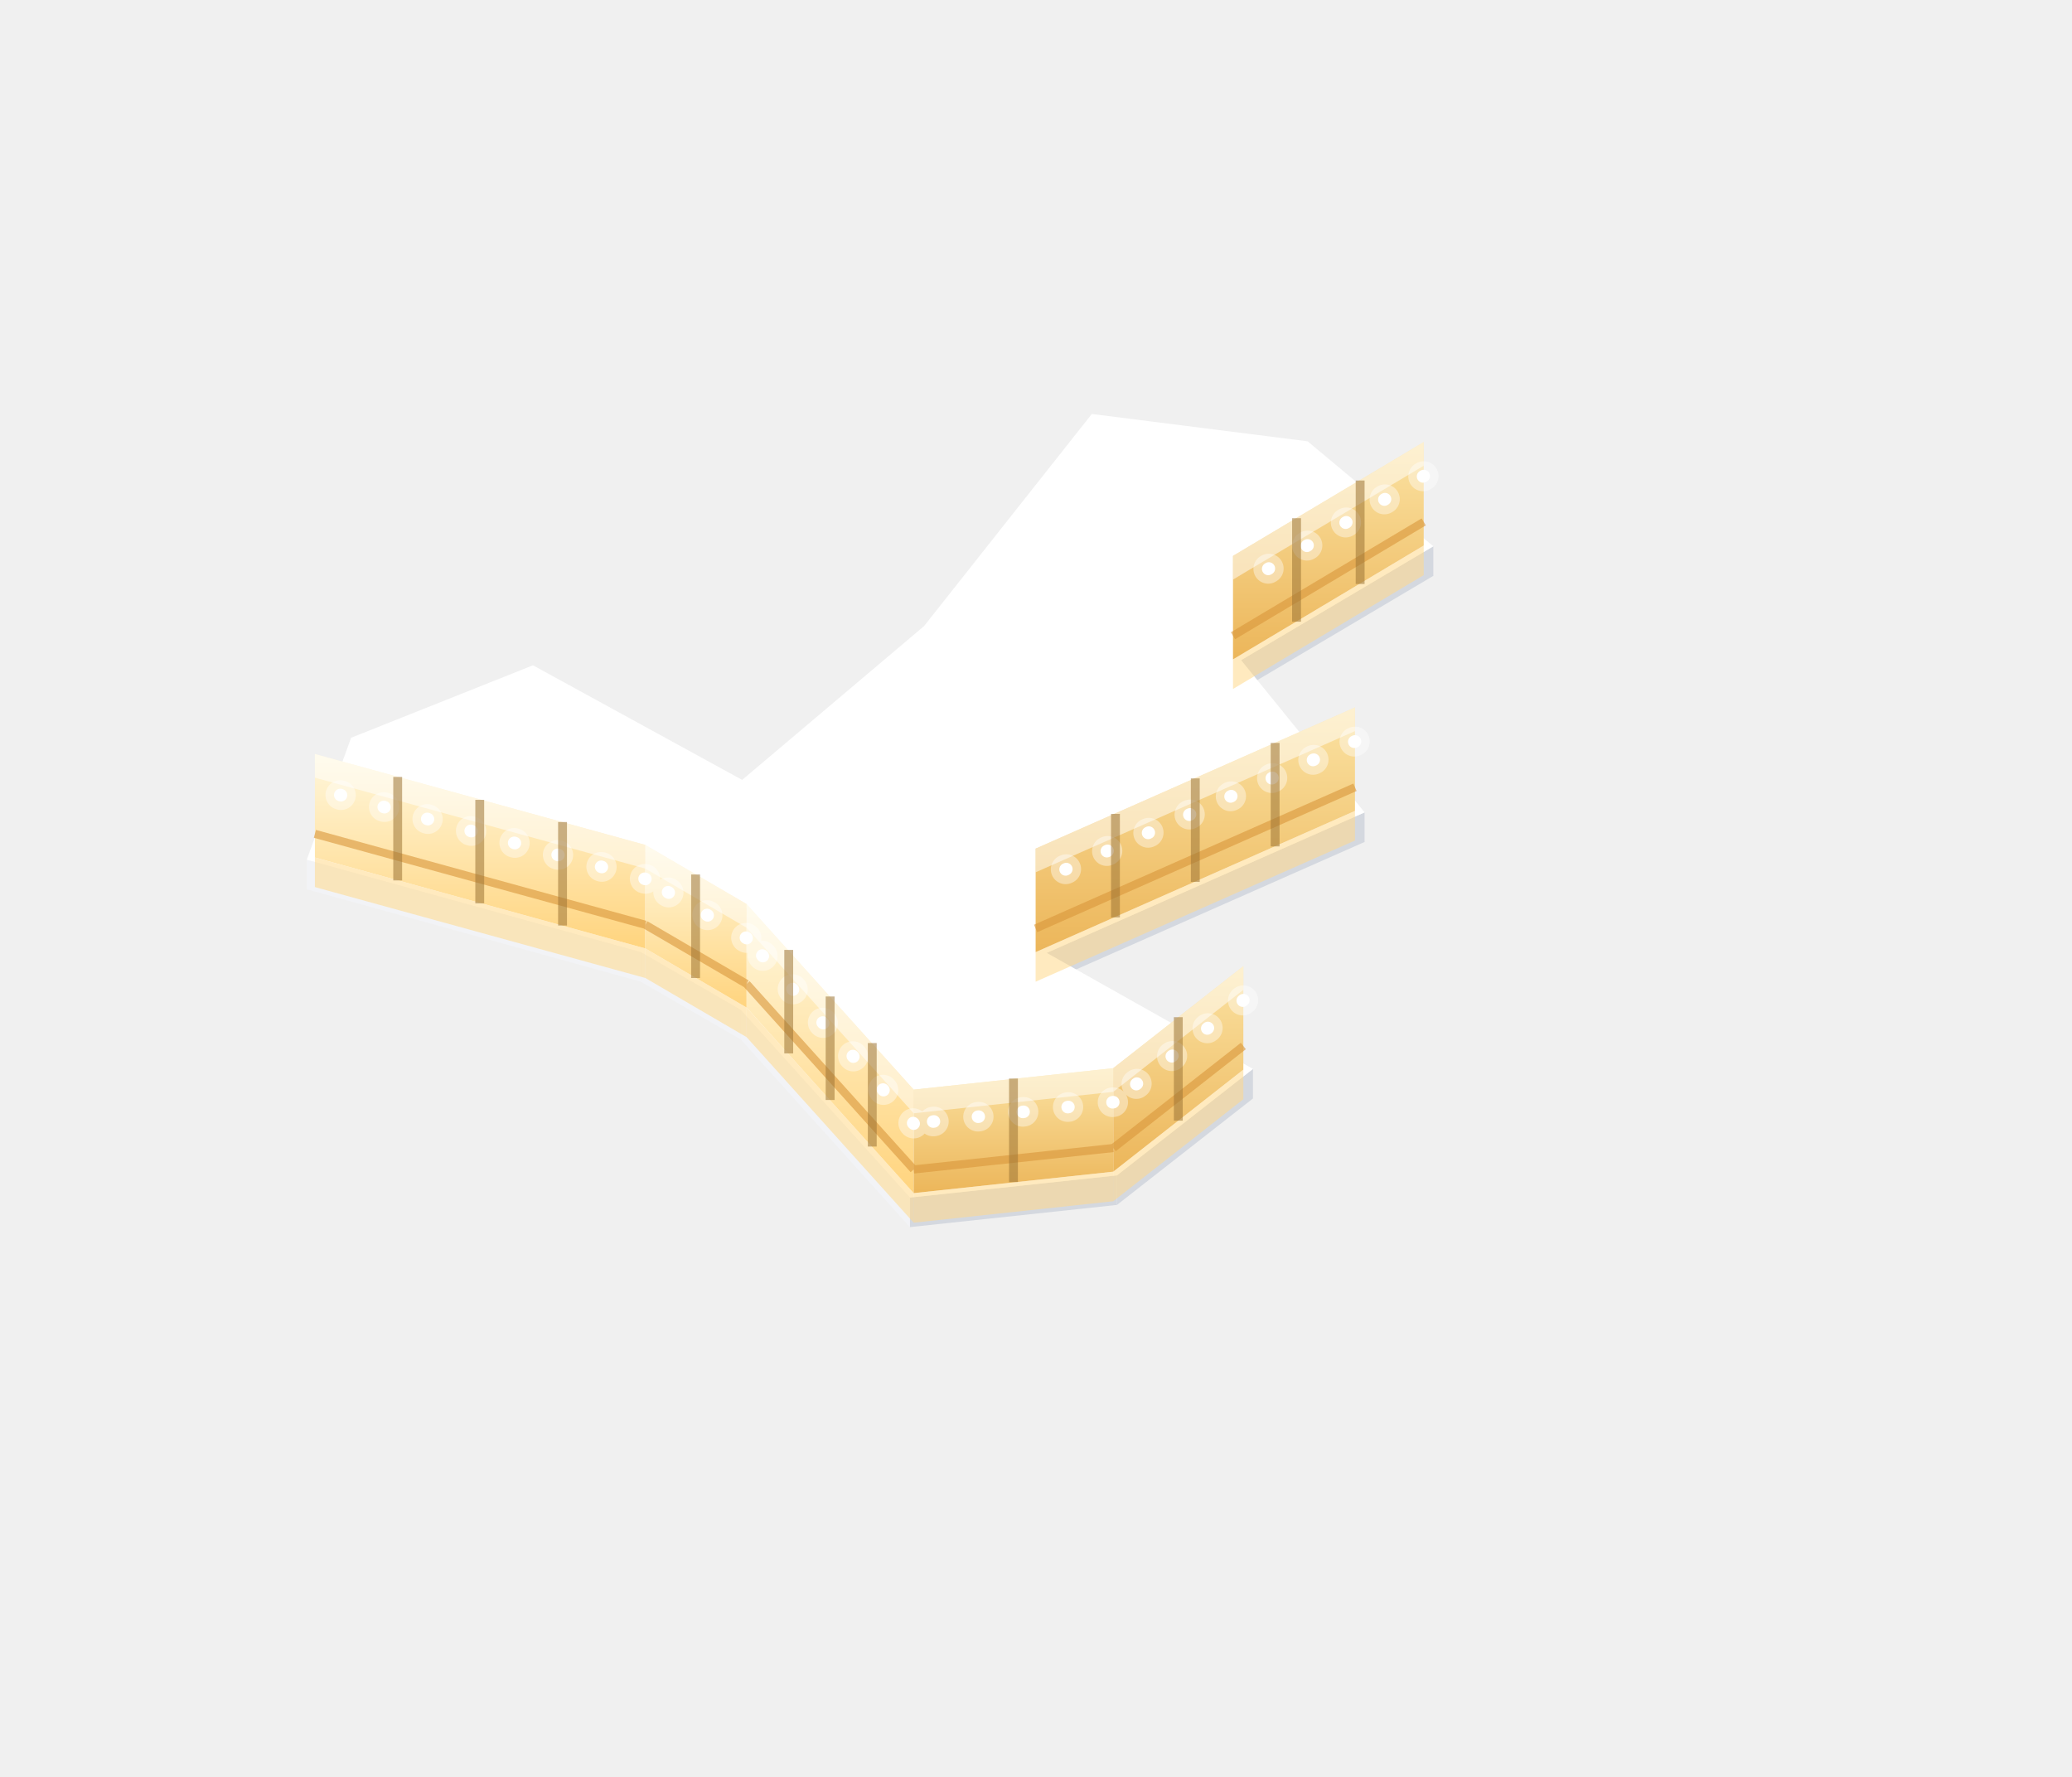
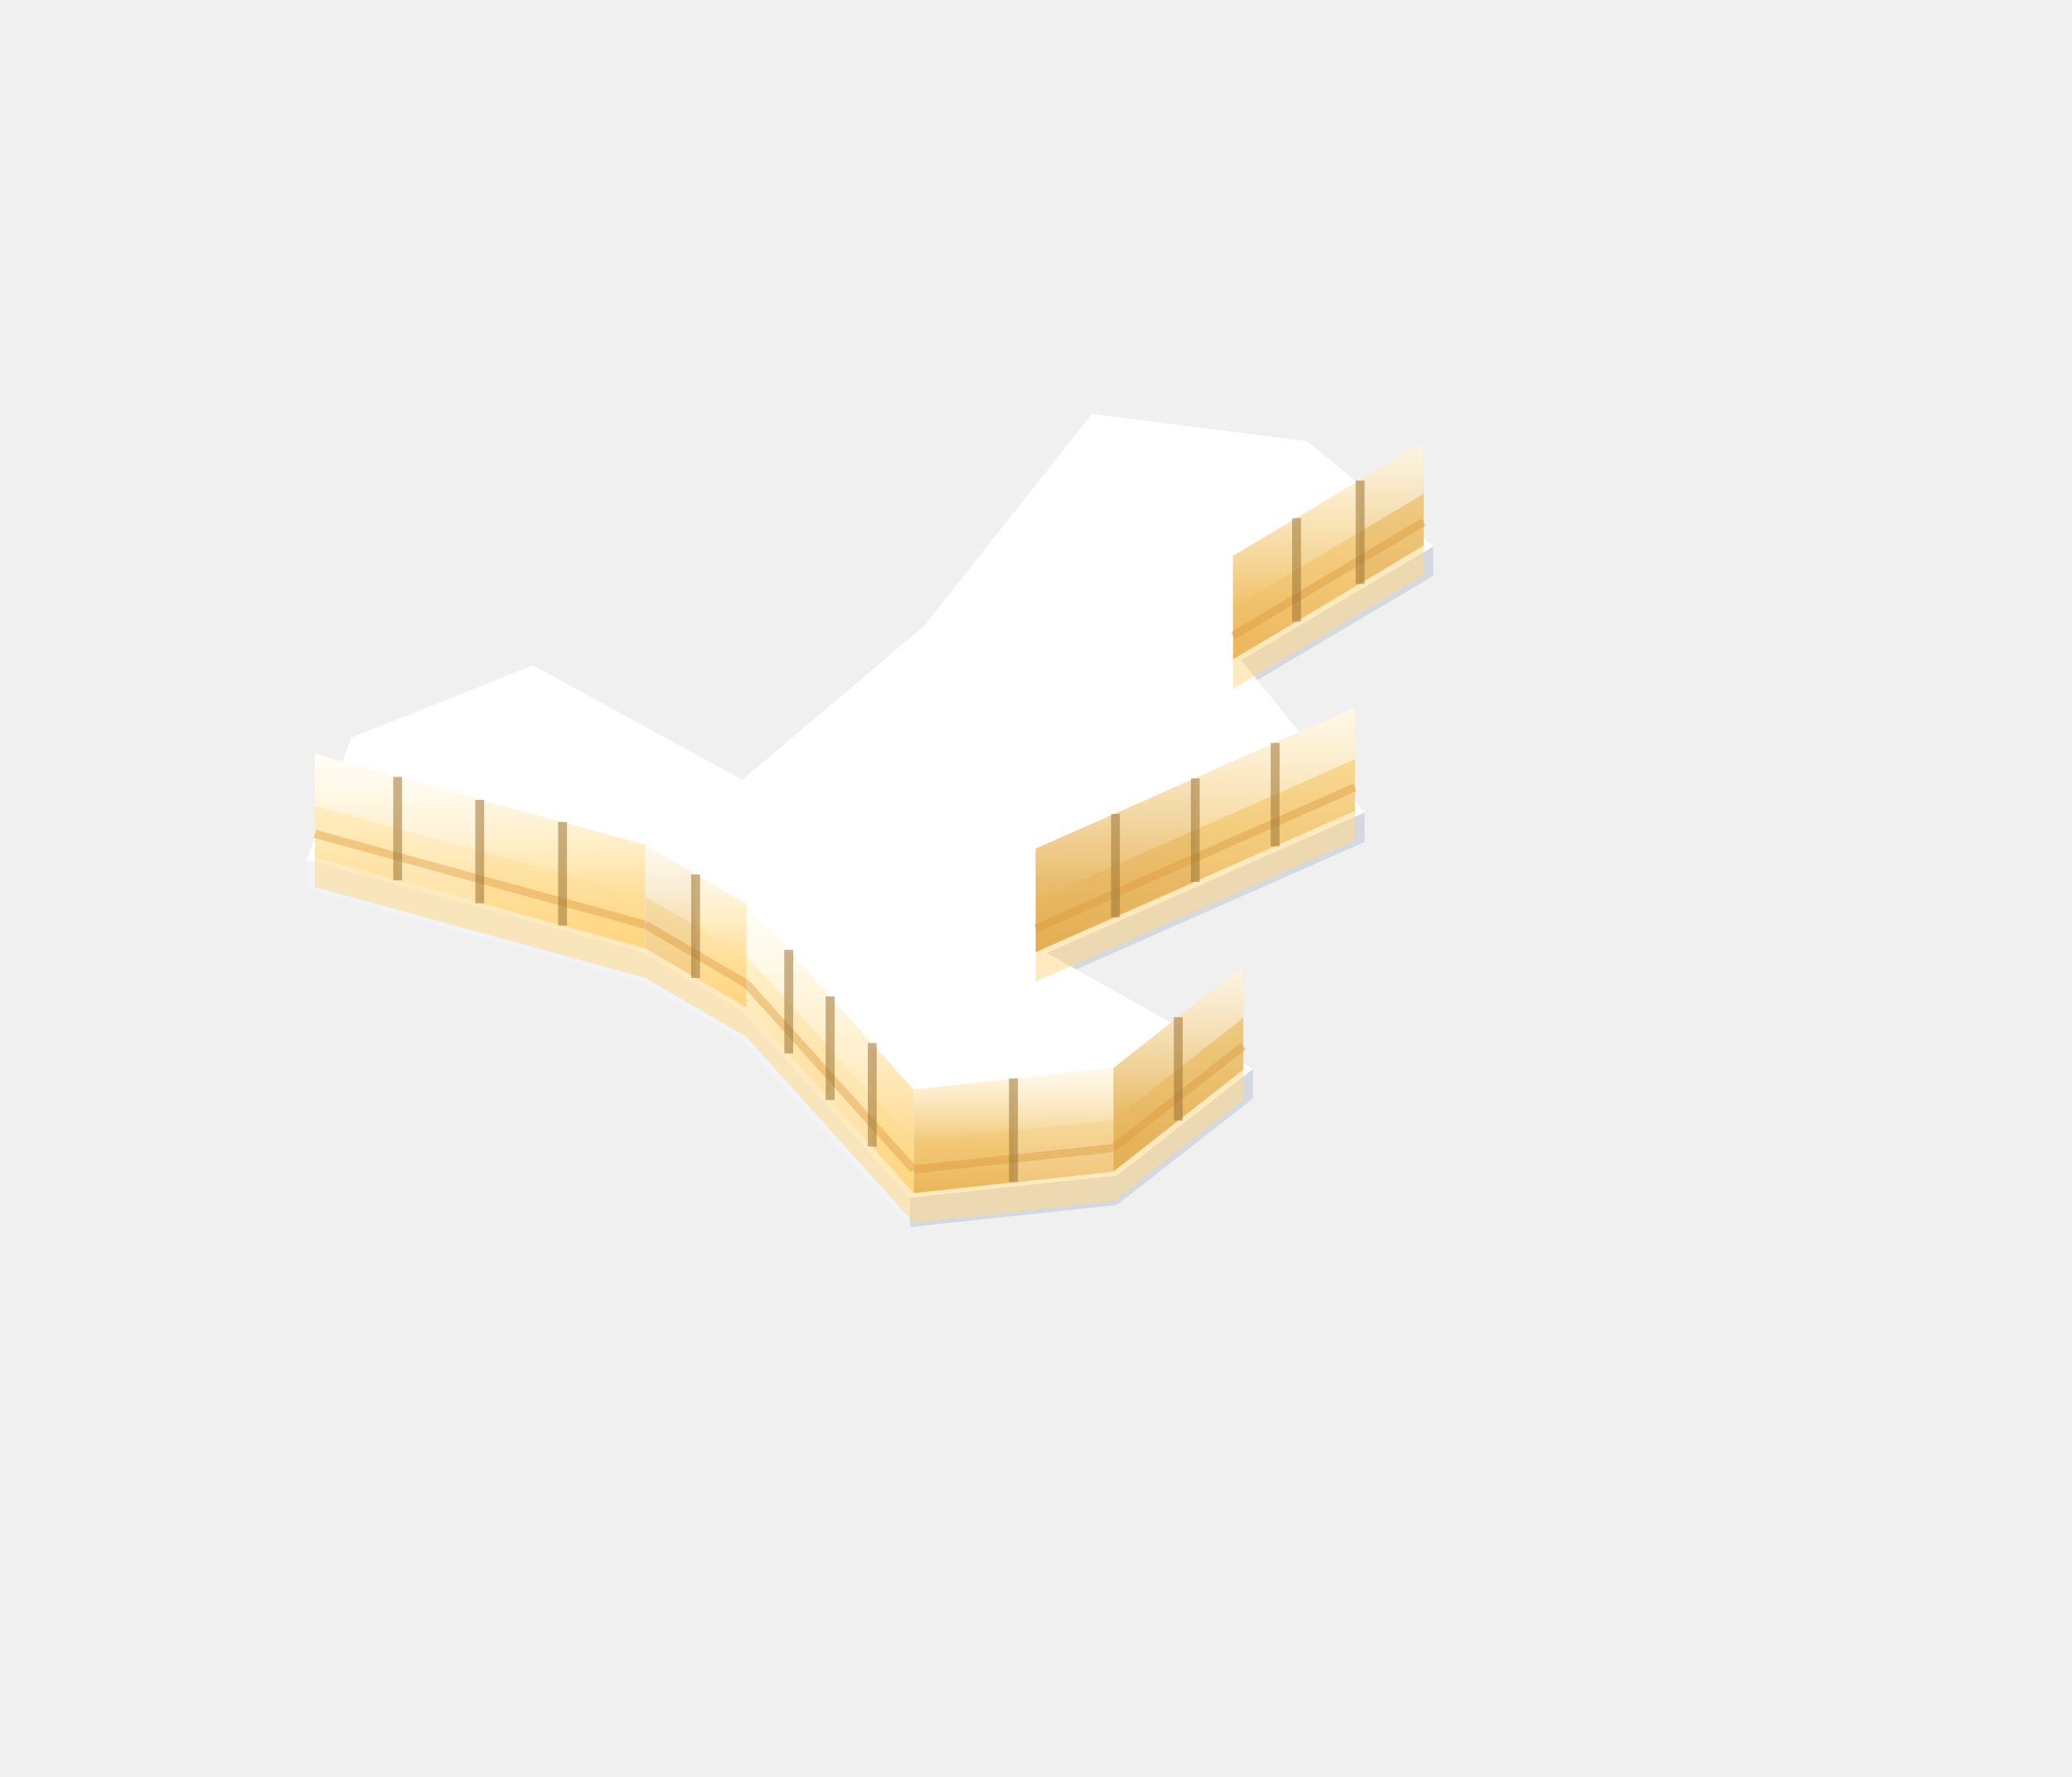
<svg xmlns="http://www.w3.org/2000/svg" viewBox="-112.5 -163.3 280.3 240.3" width="560.6" height="480.6">
  <defs>
+     <linearGradient id="iso-lit-glow" x1="0" y1="0" x2="0" y2="1">
+       <stop offset="0" stop-color="#FFFFFF" stop-opacity="0.75" />
+       <stop offset="1" stop-color="#FFFFFF" stop-opacity="0" />
+     </linearGradient>
    <linearGradient id="iso-lit-l" x1="0" y1="0" x2="0" y2="1">
      <stop offset="0" stop-color="#FFF7DC" />
      <stop offset="1" stop-color="#FFD47E" />
    </linearGradient>
    <linearGradient id="iso-lit-r" x1="0" y1="0" x2="0" y2="1">
      <stop offset="0" stop-color="#FBE2A2" />
      <stop offset="1" stop-color="#ECB65A" />
    </linearGradient>
  </defs>
  <polygon points="81.4,-85.4 55.4,-70 55.4,-74 81.4,-89.4" fill="#D4D8DF" />
  <polygon points="72.1,-49.4 29.1,-30.4 29.1,-34.4 72.1,-53.4" fill="#D4D8DF" />
  <polygon points="-25.8,-30.5 -71,-43 -71,-47 -25.8,-34.5" fill="#F2F3F6" />
  <polygon points="-12.3,-22.7 -25.8,-30.5 -25.8,-34.5 -12.3,-26.7" fill="#F2F3F6" />
  <polygon points="10.6,2.7 -12.3,-22.7 -12.3,-26.7 10.6,-1.3" fill="#F2F3F6" />
  <polygon points="57,-14.7 38.6,-0.3 38.6,-4.3 57,-18.7" fill="#D4D8DF" />
  <polygon points="38.6,-0.3 10.6,2.7 10.6,-1.3 38.6,-4.3" fill="#D4D8DF" />
  <polygon points="12.5,-78.6 35.2,-107.3 64.4,-103.6 81.4,-89.4 55.4,-74 72.1,-53.4 29.1,-34.4 57,-18.7 38.6,-4.3 10.6,-1.3 -12.3,-26.7 -25.8,-34.5 -71,-47 -65,-63.5 -40.4,-73.3 -12.1,-57.8" fill="#FFFFFF" />
  <polygon points="80.1,-85.5 54.3,-70.1 54.3,-74.1 80.1,-89.5" fill="#FFD98A" opacity="0.55" />
  <polygon points="80.1,-89.5 54.3,-74.1 54.3,-88.1 80.1,-103.5" fill="url(#iso-lit-r)" />
-   <polygon points="80.1,-100.3 54.3,-84.9 54.3,-88.1 80.1,-103.5" fill="#FFFFFF" opacity="0.5" />
+   <polygon points="80.1,-89.5 71.5,-84.3 71.5,-98.3 80.1,-103.5" fill="#B87A24" opacity="0.14" />
+   <polygon points="80.1,-96.5 54.3,-81.1 54.3,-88.1 80.1,-103.5" fill="url(#iso-lit-glow)" />
  <polygon points="70.8,-49.6 27.6,-30.5 27.6,-34.5 70.8,-53.6" fill="#FFD98A" opacity="0.55" />
  <polygon points="70.8,-53.6 27.6,-34.5 27.6,-48.5 70.8,-67.6" fill="url(#iso-lit-r)" />
-   <polygon points="70.8,-64.4 27.6,-45.3 27.6,-48.5 70.8,-67.6" fill="#FFFFFF" opacity="0.5" />
+   <polygon points="49.2,-44 38.4,-39.2 38.4,-53.2 49.2,-58" fill="#B87A24" opacity="0.14" />
+   <polygon points="38.4,-39.2 27.6,-34.5 27.6,-48.5 38.4,-53.2" fill="#B87A24" opacity="0.14" />
+   <polygon points="70.8,-60.6 27.6,-41.5 27.6,-48.5 70.8,-67.6" fill="url(#iso-lit-glow)" />
  <polygon points="-25.2,-31 -69.9,-43.3 -69.9,-47.3 -25.2,-35" fill="#FFD98A" opacity="0.55" />
  <polygon points="-25.2,-35 -69.9,-47.3 -69.9,-61.3 -25.2,-49" fill="url(#iso-lit-l)" />
-   <polygon points="-25.2,-45.8 -69.9,-58.1 -69.9,-61.3 -25.2,-49" fill="#FFFFFF" opacity="0.5" />
+   <polygon points="-47.6,-41.1 -58.7,-44.2 -58.7,-58.2 -47.6,-55.1" fill="#FFFFFF" opacity="0.18" />
+   <polygon points="-25.2,-42 -69.9,-54.3 -69.9,-61.3 -25.2,-49" fill="url(#iso-lit-glow)" />
  <polygon points="-11.5,-23 -25.2,-31 -25.2,-35 -11.5,-27" fill="#FFD98A" opacity="0.55" />
  <polygon points="-11.5,-27 -25.2,-35 -25.2,-49 -11.5,-41" fill="url(#iso-lit-l)" />
-   <polygon points="-11.5,-37.8 -25.2,-45.8 -25.2,-49 -11.5,-41" fill="#FFFFFF" opacity="0.5" />
+   <polygon points="-18.4,-31 -25.2,-35 -25.2,-49 -18.4,-45" fill="#B87A24" opacity="0.14" />
+   <polygon points="-11.5,-34 -25.2,-42 -25.2,-49 -11.5,-41" fill="url(#iso-lit-glow)" />
  <polygon points="11.1,2.1 -11.5,-23 -11.5,-27 11.1,-1.9" fill="#FFD98A" opacity="0.55" />
  <polygon points="11.1,-1.9 -11.5,-27 -11.5,-41 11.1,-15.9" fill="url(#iso-lit-l)" />
-   <polygon points="11.1,-12.7 -11.5,-37.8 -11.5,-41 11.1,-15.9" fill="#FFFFFF" opacity="0.5" />
+   <polygon points="5.5,-8.2 -0.2,-14.5 -0.2,-28.5 5.5,-22.2" fill="#FFFFFF" opacity="0.18" />
+   <polygon points="11.1,-8.9 -11.5,-34 -11.5,-41 11.1,-15.9" fill="url(#iso-lit-glow)" />
  <polygon points="55.7,-14.6 38.1,-0.8 38.1,-4.8 55.7,-18.6" fill="#FFD98A" opacity="0.55" />
  <polygon points="55.7,-18.6 38.1,-4.8 38.1,-18.8 55.7,-32.6" fill="url(#iso-lit-r)" />
-   <polygon points="55.7,-29.4 38.1,-15.6 38.1,-18.8 55.7,-32.6" fill="#FFFFFF" opacity="0.5" />
+   <polygon points="55.7,-18.6 46.9,-11.7 46.9,-25.7 55.7,-32.6" fill="#B87A24" opacity="0.14" />
+   <polygon points="46.9,-11.7 38.1,-4.8 38.1,-18.8 46.9,-25.7" fill="#B87A24" opacity="0.14" />
+   <polygon points="55.7,-25.6 38.1,-11.8 38.1,-18.8 55.7,-32.6" fill="url(#iso-lit-glow)" />
  <polygon points="38.1,-0.8 11.1,2.1 11.1,-1.9 38.1,-4.8" fill="#FFD98A" opacity="0.55" />
  <polygon points="38.1,-4.8 11.1,-1.9 11.1,-15.9 38.1,-18.8" fill="url(#iso-lit-r)" />
-   <polygon points="38.1,-15.6 11.1,-12.7 11.1,-15.9 38.1,-18.8" fill="#FFFFFF" opacity="0.5" />
-   <path d="M80.1 -92.7L54.3 -77.3M70.8 -56.8L27.6 -37.7M-25.2 -38.2L-69.9 -50.5M-11.5 -30.2L-25.2 -38.2M11.1 -5.1L-11.5 -30.2M55.7 -21.8L38.1 -8M38.1 -8L11.1 -5.1" stroke="#D9963A" stroke-width="1.1" opacity="0.6" />
-   <path d="M80.1 -98.9L54.3 -83.5M70.8 -63L27.6 -43.9M-25.2 -44.4L-69.9 -56.7M-11.5 -36.4L-25.2 -44.4M11.1 -11.3L-11.5 -36.4M55.7 -28L38.1 -14.2M38.1 -14.2L11.1 -11.3" stroke="#FFFFFF" stroke-width="4" stroke-dasharray="0.1 6" stroke-linecap="round" opacity="0.4" />
-   <path d="M80.1 -98.9L54.3 -83.5M70.8 -63L27.6 -43.9M-25.2 -44.4L-69.9 -56.7M-11.5 -36.4L-25.2 -44.4M11.1 -11.3L-11.5 -36.4M55.7 -28L38.1 -14.2M38.1 -14.2L11.1 -11.3" stroke="#FFFFFF" stroke-width="1.7" stroke-dasharray="0.1 6" stroke-linecap="round" />
+   <polygon points="38.1,-4.8 24.6,-3.4 24.6,-17.4 38.1,-18.8" fill="#FFFFFF" opacity="0.18" />
+   <polygon points="38.1,-11.8 11.1,-8.9 11.1,-15.9 38.1,-18.8" fill="url(#iso-lit-glow)" />
+   <path d="M80.1 -92.7L54.3 -77.3M70.8 -56.8L27.6 -37.7M-25.2 -38.2L-69.9 -50.5M-11.5 -30.2L-25.2 -38.2M11.1 -5.1L-11.5 -30.2M55.7 -21.8L38.1 -8M38.1 -8L11.1 -5.1" stroke="#D9963A" stroke-width="1.1" opacity="0.4" />
  <path d="M71.5 -84.3V-98.3M62.9 -79.2V-93.2M60 -48.8V-62.8M49.2 -44V-58M38.4 -39.2V-53.2M-36.4 -38.1V-52.1M-47.6 -41.1V-55.1M-58.7 -44.2V-58.2M-18.4 -31V-45M5.5 -8.2V-22.2M-0.2 -14.5V-28.5M-5.8 -20.8V-34.8M46.9 -11.7V-25.7M24.6 -3.4V-17.4" stroke="#9C7434" stroke-width="1.2" opacity="0.55" />
</svg>
